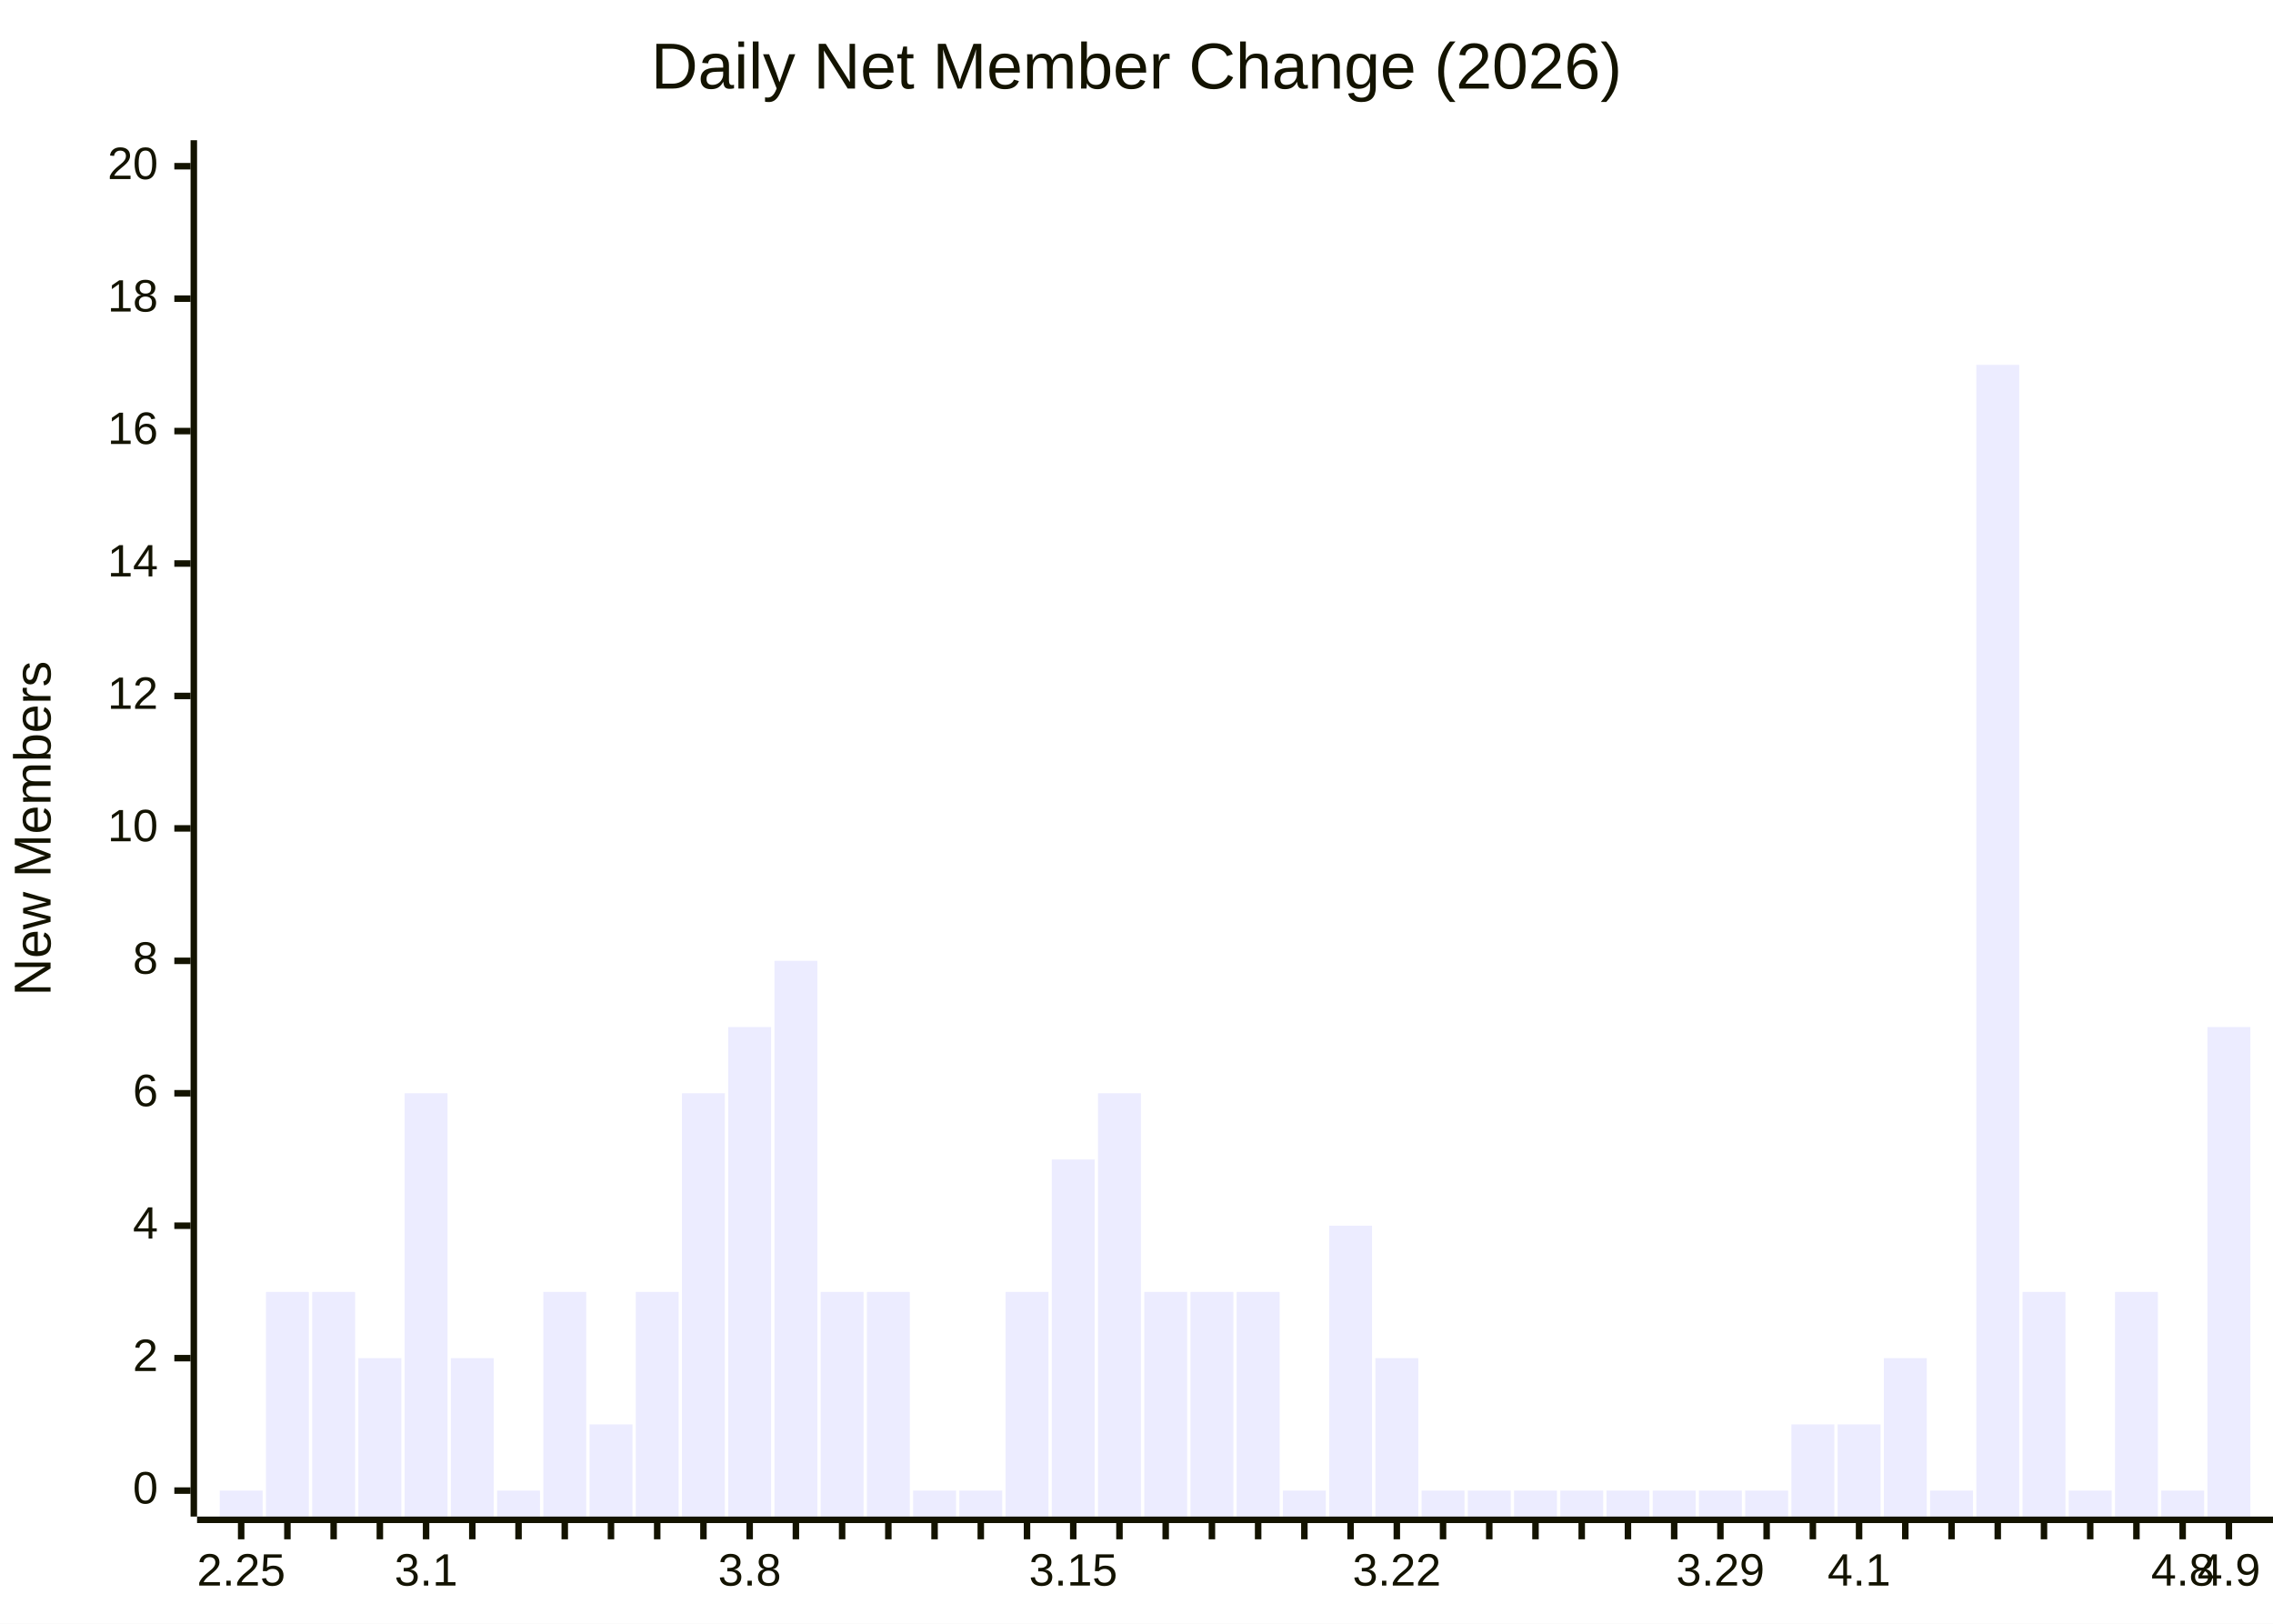
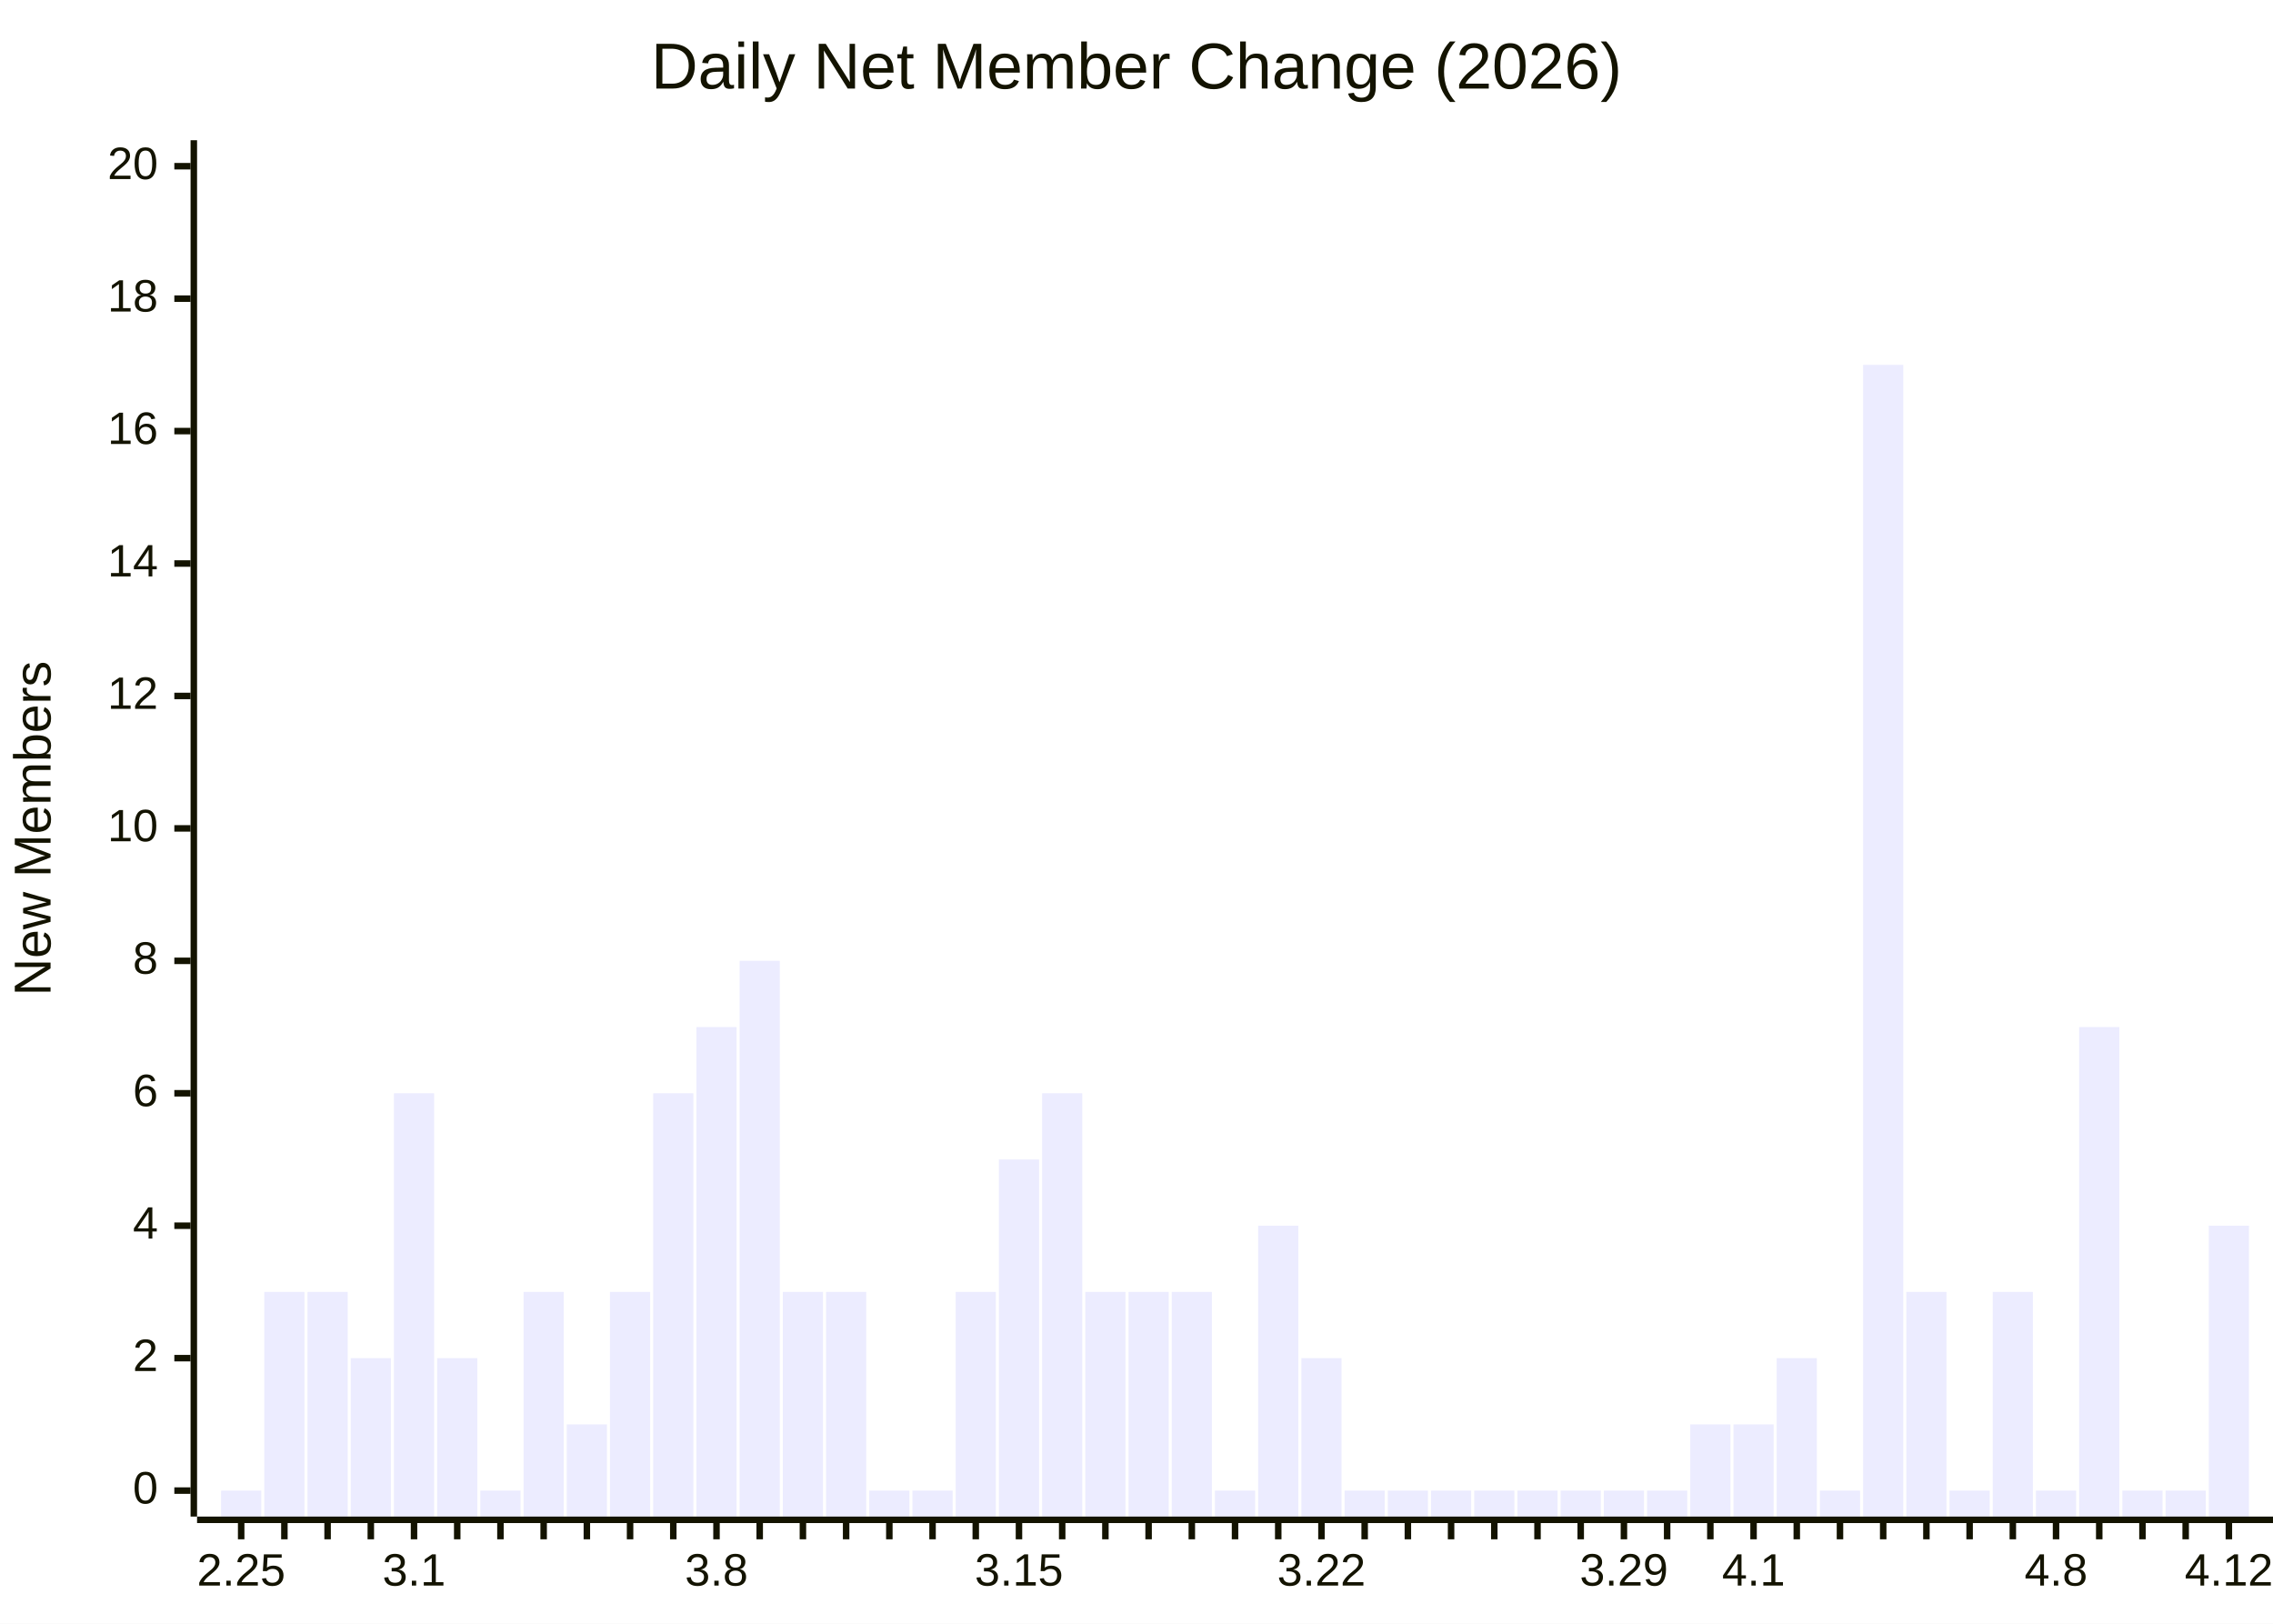
<svg xmlns="http://www.w3.org/2000/svg" id="my-svg" width="100%" style="max-width: 700px; background-color: white;" viewBox="0 0 700 500" role="graphics-document document" aria-roledescription="xychart">
  <style>#my-svg{font-family:"trebuchet ms",verdana,arial,sans-serif;font-size:16px;fill:#333;}@keyframes edge-animation-frame{from{stroke-dashoffset:0;}}@keyframes dash{to{stroke-dashoffset:0;}}#my-svg .edge-animation-slow{stroke-dasharray:9,5!important;stroke-dashoffset:900;animation:dash 50s linear infinite;stroke-linecap:round;}#my-svg .edge-animation-fast{stroke-dasharray:9,5!important;stroke-dashoffset:900;animation:dash 20s linear infinite;stroke-linecap:round;}#my-svg .error-icon{fill:#552222;}#my-svg .error-text{fill:#552222;stroke:#552222;}#my-svg .edge-thickness-normal{stroke-width:1px;}#my-svg .edge-thickness-thick{stroke-width:3.5px;}#my-svg .edge-pattern-solid{stroke-dasharray:0;}#my-svg .edge-thickness-invisible{stroke-width:0;fill:none;}#my-svg .edge-pattern-dashed{stroke-dasharray:3;}#my-svg .edge-pattern-dotted{stroke-dasharray:2;}#my-svg .marker{fill:#333333;stroke:#333333;}#my-svg .marker.cross{stroke:#333333;}#my-svg svg{font-family:"trebuchet ms",verdana,arial,sans-serif;font-size:16px;}#my-svg p{margin:0;}#my-svg :root{--mermaid-font-family:"trebuchet ms",verdana,arial,sans-serif;}</style>
  <g />
  <g class="main">
    <rect width="700" height="500" class="background" fill="white" />
    <g class="chart-title">
      <text x="0" y="0" fill="#131300" font-size="20" dominant-baseline="middle" text-anchor="middle" transform="translate(350, 21.58984) rotate(0)">Daily Net Member Change (2026)</text>
    </g>
    <g class="plot">
      <g class="bar-plot-0">
-         <rect x="67.665" y="459" width="13.217" height="8" fill="#ECECFF" stroke="#ECECFF" stroke-width="0" />
-         <rect x="81.901" y="397.827" width="13.217" height="69.173" fill="#ECECFF" stroke="#ECECFF" stroke-width="0" />
-         <rect x="96.137" y="397.827" width="13.217" height="69.173" fill="#ECECFF" stroke="#ECECFF" stroke-width="0" />
-         <rect x="110.373" y="418.218" width="13.217" height="48.782" fill="#ECECFF" stroke="#ECECFF" stroke-width="0" />
-         <rect x="124.608" y="336.654" width="13.217" height="130.346" fill="#ECECFF" stroke="#ECECFF" stroke-width="0" />
-         <rect x="138.844" y="418.218" width="13.217" height="48.782" fill="#ECECFF" stroke="#ECECFF" stroke-width="0" />
-         <rect x="153.08" y="459" width="13.217" height="8" fill="#ECECFF" stroke="#ECECFF" stroke-width="0" />
-         <rect x="167.316" y="397.827" width="13.217" height="69.173" fill="#ECECFF" stroke="#ECECFF" stroke-width="0" />
-         <rect x="181.552" y="438.609" width="13.217" height="28.391" fill="#ECECFF" stroke="#ECECFF" stroke-width="0" />
-         <rect x="195.788" y="397.827" width="13.217" height="69.173" fill="#ECECFF" stroke="#ECECFF" stroke-width="0" />
-         <rect x="210.023" y="336.654" width="13.217" height="130.346" fill="#ECECFF" stroke="#ECECFF" stroke-width="0" />
-         <rect x="224.259" y="316.263" width="13.217" height="150.737" fill="#ECECFF" stroke="#ECECFF" stroke-width="0" />
-         <rect x="238.495" y="295.872" width="13.217" height="171.128" fill="#ECECFF" stroke="#ECECFF" stroke-width="0" />
-         <rect x="252.731" y="397.827" width="13.217" height="69.173" fill="#ECECFF" stroke="#ECECFF" stroke-width="0" />
-         <rect x="266.967" y="397.827" width="13.217" height="69.173" fill="#ECECFF" stroke="#ECECFF" stroke-width="0" />
-         <rect x="281.203" y="459" width="13.217" height="8" fill="#ECECFF" stroke="#ECECFF" stroke-width="0" />
-         <rect x="295.438" y="459" width="13.217" height="8" fill="#ECECFF" stroke="#ECECFF" stroke-width="0" />
-         <rect x="309.674" y="397.827" width="13.217" height="69.173" fill="#ECECFF" stroke="#ECECFF" stroke-width="0" />
-         <rect x="323.91" y="357.045" width="13.217" height="109.955" fill="#ECECFF" stroke="#ECECFF" stroke-width="0" />
-         <rect x="338.146" y="336.654" width="13.217" height="130.346" fill="#ECECFF" stroke="#ECECFF" stroke-width="0" />
-         <rect x="352.382" y="397.827" width="13.217" height="69.173" fill="#ECECFF" stroke="#ECECFF" stroke-width="0" />
-         <rect x="366.618" y="397.827" width="13.217" height="69.173" fill="#ECECFF" stroke="#ECECFF" stroke-width="0" />
-         <rect x="380.853" y="397.827" width="13.217" height="69.173" fill="#ECECFF" stroke="#ECECFF" stroke-width="0" />
-         <rect x="395.089" y="459" width="13.217" height="8" fill="#ECECFF" stroke="#ECECFF" stroke-width="0" />
-         <rect x="409.325" y="377.436" width="13.217" height="89.564" fill="#ECECFF" stroke="#ECECFF" stroke-width="0" />
-         <rect x="423.561" y="418.218" width="13.217" height="48.782" fill="#ECECFF" stroke="#ECECFF" stroke-width="0" />
-         <rect x="437.797" y="459" width="13.217" height="8" fill="#ECECFF" stroke="#ECECFF" stroke-width="0" />
-         <rect x="452.032" y="459" width="13.217" height="8" fill="#ECECFF" stroke="#ECECFF" stroke-width="0" />
-         <rect x="466.268" y="459" width="13.217" height="8" fill="#ECECFF" stroke="#ECECFF" stroke-width="0" />
-         <rect x="480.504" y="459" width="13.217" height="8" fill="#ECECFF" stroke="#ECECFF" stroke-width="0" />
-         <rect x="494.74" y="459" width="13.217" height="8" fill="#ECECFF" stroke="#ECECFF" stroke-width="0" />
-         <rect x="508.976" y="459" width="13.217" height="8" fill="#ECECFF" stroke="#ECECFF" stroke-width="0" />
-         <rect x="523.212" y="459" width="13.217" height="8" fill="#ECECFF" stroke="#ECECFF" stroke-width="0" />
-         <rect x="537.447" y="459" width="13.217" height="8" fill="#ECECFF" stroke="#ECECFF" stroke-width="0" />
-         <rect x="551.683" y="438.609" width="13.217" height="28.391" fill="#ECECFF" stroke="#ECECFF" stroke-width="0" />
-         <rect x="565.919" y="438.609" width="13.217" height="28.391" fill="#ECECFF" stroke="#ECECFF" stroke-width="0" />
-         <rect x="580.155" y="418.218" width="13.217" height="48.782" fill="#ECECFF" stroke="#ECECFF" stroke-width="0" />
-         <rect x="594.391" y="459" width="13.217" height="8" fill="#ECECFF" stroke="#ECECFF" stroke-width="0" />
-         <rect x="608.627" y="112.353" width="13.217" height="354.647" fill="#ECECFF" stroke="#ECECFF" stroke-width="0" />
-         <rect x="622.862" y="397.827" width="13.217" height="69.173" fill="#ECECFF" stroke="#ECECFF" stroke-width="0" />
-         <rect x="637.098" y="459" width="13.217" height="8" fill="#ECECFF" stroke="#ECECFF" stroke-width="0" />
-         <rect x="651.334" y="397.827" width="13.217" height="69.173" fill="#ECECFF" stroke="#ECECFF" stroke-width="0" />
-         <rect x="665.57" y="459" width="13.217" height="8" fill="#ECECFF" stroke="#ECECFF" stroke-width="0" />
-         <rect x="679.806" y="316.263" width="13.217" height="150.737" fill="#ECECFF" stroke="#ECECFF" stroke-width="0" />
+         <rect x="68.087" y="459" width="12.373" height="8" fill="#ECECFF" stroke="#ECECFF" stroke-width="0" />
+         <rect x="81.394" y="397.827" width="12.373" height="69.173" fill="#ECECFF" stroke="#ECECFF" stroke-width="0" />
+         <rect x="94.702" y="397.827" width="12.373" height="69.173" fill="#ECECFF" stroke="#ECECFF" stroke-width="0" />
+         <rect x="108.009" y="418.218" width="12.373" height="48.782" fill="#ECECFF" stroke="#ECECFF" stroke-width="0" />
+         <rect x="121.317" y="336.654" width="12.373" height="130.346" fill="#ECECFF" stroke="#ECECFF" stroke-width="0" />
+         <rect x="134.624" y="418.218" width="12.373" height="48.782" fill="#ECECFF" stroke="#ECECFF" stroke-width="0" />
+         <rect x="147.931" y="459" width="12.373" height="8" fill="#ECECFF" stroke="#ECECFF" stroke-width="0" />
+         <rect x="161.239" y="397.827" width="12.373" height="69.173" fill="#ECECFF" stroke="#ECECFF" stroke-width="0" />
+         <rect x="174.546" y="438.609" width="12.373" height="28.391" fill="#ECECFF" stroke="#ECECFF" stroke-width="0" />
+         <rect x="187.854" y="397.827" width="12.373" height="69.173" fill="#ECECFF" stroke="#ECECFF" stroke-width="0" />
+         <rect x="201.161" y="336.654" width="12.373" height="130.346" fill="#ECECFF" stroke="#ECECFF" stroke-width="0" />
+         <rect x="214.468" y="316.263" width="12.373" height="150.737" fill="#ECECFF" stroke="#ECECFF" stroke-width="0" />
+         <rect x="227.776" y="295.872" width="12.373" height="171.128" fill="#ECECFF" stroke="#ECECFF" stroke-width="0" />
+         <rect x="241.083" y="397.827" width="12.373" height="69.173" fill="#ECECFF" stroke="#ECECFF" stroke-width="0" />
+         <rect x="254.391" y="397.827" width="12.373" height="69.173" fill="#ECECFF" stroke="#ECECFF" stroke-width="0" />
+         <rect x="267.698" y="459" width="12.373" height="8" fill="#ECECFF" stroke="#ECECFF" stroke-width="0" />
+         <rect x="281.005" y="459" width="12.373" height="8" fill="#ECECFF" stroke="#ECECFF" stroke-width="0" />
+         <rect x="294.313" y="397.827" width="12.373" height="69.173" fill="#ECECFF" stroke="#ECECFF" stroke-width="0" />
+         <rect x="307.62" y="357.045" width="12.373" height="109.955" fill="#ECECFF" stroke="#ECECFF" stroke-width="0" />
+         <rect x="320.928" y="336.654" width="12.373" height="130.346" fill="#ECECFF" stroke="#ECECFF" stroke-width="0" />
+         <rect x="334.235" y="397.827" width="12.373" height="69.173" fill="#ECECFF" stroke="#ECECFF" stroke-width="0" />
+         <rect x="347.542" y="397.827" width="12.373" height="69.173" fill="#ECECFF" stroke="#ECECFF" stroke-width="0" />
+         <rect x="360.85" y="397.827" width="12.373" height="69.173" fill="#ECECFF" stroke="#ECECFF" stroke-width="0" />
+         <rect x="374.157" y="459" width="12.373" height="8" fill="#ECECFF" stroke="#ECECFF" stroke-width="0" />
+         <rect x="387.465" y="377.436" width="12.373" height="89.564" fill="#ECECFF" stroke="#ECECFF" stroke-width="0" />
+         <rect x="400.772" y="418.218" width="12.373" height="48.782" fill="#ECECFF" stroke="#ECECFF" stroke-width="0" />
+         <rect x="414.079" y="459" width="12.373" height="8" fill="#ECECFF" stroke="#ECECFF" stroke-width="0" />
+         <rect x="427.387" y="459" width="12.373" height="8" fill="#ECECFF" stroke="#ECECFF" stroke-width="0" />
+         <rect x="440.694" y="459" width="12.373" height="8" fill="#ECECFF" stroke="#ECECFF" stroke-width="0" />
+         <rect x="454.002" y="459" width="12.373" height="8" fill="#ECECFF" stroke="#ECECFF" stroke-width="0" />
+         <rect x="467.309" y="459" width="12.373" height="8" fill="#ECECFF" stroke="#ECECFF" stroke-width="0" />
+         <rect x="480.616" y="459" width="12.373" height="8" fill="#ECECFF" stroke="#ECECFF" stroke-width="0" />
+         <rect x="493.924" y="459" width="12.373" height="8" fill="#ECECFF" stroke="#ECECFF" stroke-width="0" />
+         <rect x="507.231" y="459" width="12.373" height="8" fill="#ECECFF" stroke="#ECECFF" stroke-width="0" />
+         <rect x="520.539" y="438.609" width="12.373" height="28.391" fill="#ECECFF" stroke="#ECECFF" stroke-width="0" />
+         <rect x="533.846" y="438.609" width="12.373" height="28.391" fill="#ECECFF" stroke="#ECECFF" stroke-width="0" />
+         <rect x="547.153" y="418.218" width="12.373" height="48.782" fill="#ECECFF" stroke="#ECECFF" stroke-width="0" />
+         <rect x="560.461" y="459" width="12.373" height="8" fill="#ECECFF" stroke="#ECECFF" stroke-width="0" />
+         <rect x="573.768" y="112.353" width="12.373" height="354.647" fill="#ECECFF" stroke="#ECECFF" stroke-width="0" />
+         <rect x="587.076" y="397.827" width="12.373" height="69.173" fill="#ECECFF" stroke="#ECECFF" stroke-width="0" />
+         <rect x="600.383" y="459" width="12.373" height="8" fill="#ECECFF" stroke="#ECECFF" stroke-width="0" />
+         <rect x="613.691" y="397.827" width="12.373" height="69.173" fill="#ECECFF" stroke="#ECECFF" stroke-width="0" />
+         <rect x="626.998" y="459" width="12.373" height="8" fill="#ECECFF" stroke="#ECECFF" stroke-width="0" />
+         <rect x="640.305" y="316.263" width="12.373" height="150.737" fill="#ECECFF" stroke="#ECECFF" stroke-width="0" />
+         <rect x="653.613" y="459" width="12.373" height="8" fill="#ECECFF" stroke="#ECECFF" stroke-width="0" />
+         <rect x="666.92" y="459" width="12.373" height="8" fill="#ECECFF" stroke="#ECECFF" stroke-width="0" />
+         <rect x="680.228" y="377.436" width="12.373" height="89.564" fill="#ECECFF" stroke="#ECECFF" stroke-width="0" />
      </g>
    </g>
    <g class="bottom-axis">
      <g class="axis-line">
        <path d="M 60.688,468 L 700,468" fill="none" stroke="#131300" stroke-width="2" />
      </g>
      <g class="label">
        <text x="0" y="0" fill="#131300" font-size="14" dominant-baseline="text-before-edge" text-anchor="middle" transform="translate(74.27344, 479) rotate(0)">2.25</text>
-         <text x="0" y="0" fill="#131300" font-size="14" dominant-baseline="text-before-edge" text-anchor="middle" transform="translate(88.50927, 479) rotate(0)">​​</text>
-         <text x="0" y="0" fill="#131300" font-size="14" dominant-baseline="text-before-edge" text-anchor="middle" transform="translate(102.7451, 479) rotate(0)">​​​</text>
-         <text x="0" y="0" fill="#131300" font-size="14" dominant-baseline="text-before-edge" text-anchor="middle" transform="translate(116.9809, 479) rotate(0)">​​​​</text>
-         <text x="0" y="0" fill="#131300" font-size="14" dominant-baseline="text-before-edge" text-anchor="middle" transform="translate(131.2168, 479) rotate(0)">3.1</text>
-         <text x="0" y="0" fill="#131300" font-size="14" dominant-baseline="text-before-edge" text-anchor="middle" transform="translate(145.4526, 479) rotate(0)">​​​​​​</text>
-         <text x="0" y="0" fill="#131300" font-size="14" dominant-baseline="text-before-edge" text-anchor="middle" transform="translate(159.6884, 479) rotate(0)">​​​​​​​</text>
-         <text x="0" y="0" fill="#131300" font-size="14" dominant-baseline="text-before-edge" text-anchor="middle" transform="translate(173.9242, 479) rotate(0)">​​​​​​​​</text>
-         <text x="0" y="0" fill="#131300" font-size="14" dominant-baseline="text-before-edge" text-anchor="middle" transform="translate(188.1601, 479) rotate(0)">​​​​​​​​​</text>
-         <text x="0" y="0" fill="#131300" font-size="14" dominant-baseline="text-before-edge" text-anchor="middle" transform="translate(202.3959, 479) rotate(0)">​​​​​​​​​​</text>
-         <text x="0" y="0" fill="#131300" font-size="14" dominant-baseline="text-before-edge" text-anchor="middle" transform="translate(216.6317, 479) rotate(0)">​​​​​​​​​​​</text>
-         <text x="0" y="0" fill="#131300" font-size="14" dominant-baseline="text-before-edge" text-anchor="middle" transform="translate(230.8676, 479) rotate(0)">3.8</text>
-         <text x="0" y="0" fill="#131300" font-size="14" dominant-baseline="text-before-edge" text-anchor="middle" transform="translate(245.1034, 479) rotate(0)">​​​​​​​​​​​​​</text>
-         <text x="0" y="0" fill="#131300" font-size="14" dominant-baseline="text-before-edge" text-anchor="middle" transform="translate(259.3392, 479) rotate(0)">​​​​​​​​​​​​​​</text>
-         <text x="0" y="0" fill="#131300" font-size="14" dominant-baseline="text-before-edge" text-anchor="middle" transform="translate(273.575, 479) rotate(0)">​​​​​​​​​​​​​​​</text>
-         <text x="0" y="0" fill="#131300" font-size="14" dominant-baseline="text-before-edge" text-anchor="middle" transform="translate(287.8109, 479) rotate(0)">​​​​​​​​​​​​​​​​</text>
-         <text x="0" y="0" fill="#131300" font-size="14" dominant-baseline="text-before-edge" text-anchor="middle" transform="translate(302.0467, 479) rotate(0)">​​​​​​​​​​​​​​​​​</text>
-         <text x="0" y="0" fill="#131300" font-size="14" dominant-baseline="text-before-edge" text-anchor="middle" transform="translate(316.2825, 479) rotate(0)">​​​​​​​​​​​​​​​​​​</text>
-         <text x="0" y="0" fill="#131300" font-size="14" dominant-baseline="text-before-edge" text-anchor="middle" transform="translate(330.5184, 479) rotate(0)">3.15</text>
-         <text x="0" y="0" fill="#131300" font-size="14" dominant-baseline="text-before-edge" text-anchor="middle" transform="translate(344.7542, 479) rotate(0)">​​​​​​​​​​​​​​​​​​​​</text>
-         <text x="0" y="0" fill="#131300" font-size="14" dominant-baseline="text-before-edge" text-anchor="middle" transform="translate(358.99, 479) rotate(0)">​​​​​​​​​​​​​​​​​​​​​</text>
-         <text x="0" y="0" fill="#131300" font-size="14" dominant-baseline="text-before-edge" text-anchor="middle" transform="translate(373.2258, 479) rotate(0)">​​​​​​​​​​​​​​​​​​​​​​</text>
-         <text x="0" y="0" fill="#131300" font-size="14" dominant-baseline="text-before-edge" text-anchor="middle" transform="translate(387.4617, 479) rotate(0)">​​​​​​​​​​​​​​​​​​​​​​​</text>
-         <text x="0" y="0" fill="#131300" font-size="14" dominant-baseline="text-before-edge" text-anchor="middle" transform="translate(401.6975, 479) rotate(0)">​​​​​​​​​​​​​​​​​​​​​​​​</text>
-         <text x="0" y="0" fill="#131300" font-size="14" dominant-baseline="text-before-edge" text-anchor="middle" transform="translate(415.9333, 479) rotate(0)">​​​​​​​​​​​​​​​​​​​​​​​​​</text>
-         <text x="0" y="0" fill="#131300" font-size="14" dominant-baseline="text-before-edge" text-anchor="middle" transform="translate(430.1692, 479) rotate(0)">3.22</text>
-         <text x="0" y="0" fill="#131300" font-size="14" dominant-baseline="text-before-edge" text-anchor="middle" transform="translate(444.405, 479) rotate(0)">​​​​​​​​​​​​​​​​​​​​​​​​​​​</text>
-         <text x="0" y="0" fill="#131300" font-size="14" dominant-baseline="text-before-edge" text-anchor="middle" transform="translate(458.6408, 479) rotate(0)">​​​​​​​​​​​​​​​​​​​​​​​​​​​​</text>
-         <text x="0" y="0" fill="#131300" font-size="14" dominant-baseline="text-before-edge" text-anchor="middle" transform="translate(472.8766, 479) rotate(0)">​​​​​​​​​​​​​​​​​​​​​​​​​​​​​</text>
-         <text x="0" y="0" fill="#131300" font-size="14" dominant-baseline="text-before-edge" text-anchor="middle" transform="translate(487.1125, 479) rotate(0)">​​​​​​​​​​​​​​​​​​​​​​​​​​​​​​</text>
-         <text x="0" y="0" fill="#131300" font-size="14" dominant-baseline="text-before-edge" text-anchor="middle" transform="translate(501.3483, 479) rotate(0)">​​​​​​​​​​​​​​​​​​​​​​​​​​​​​​​</text>
-         <text x="0" y="0" fill="#131300" font-size="14" dominant-baseline="text-before-edge" text-anchor="middle" transform="translate(515.5841, 479) rotate(0)">​​​​​​​​​​​​​​​​​​​​​​​​​​​​​​​​</text>
-         <text x="0" y="0" fill="#131300" font-size="14" dominant-baseline="text-before-edge" text-anchor="middle" transform="translate(529.8199, 479) rotate(0)">3.29</text>
-         <text x="0" y="0" fill="#131300" font-size="14" dominant-baseline="text-before-edge" text-anchor="middle" transform="translate(544.0558, 479) rotate(0)">​​​​​​​​​​​​​​​​​​​​​​​​​​​​​​​​​​</text>
-         <text x="0" y="0" fill="#131300" font-size="14" dominant-baseline="text-before-edge" text-anchor="middle" transform="translate(558.2916, 479) rotate(0)">​​​​​​​​​​​​​​​​​​​​​​​​​​​​​​​​​​​</text>
-         <text x="0" y="0" fill="#131300" font-size="14" dominant-baseline="text-before-edge" text-anchor="middle" transform="translate(572.5274, 479) rotate(0)">4.1</text>
-         <text x="0" y="0" fill="#131300" font-size="14" dominant-baseline="text-before-edge" text-anchor="middle" transform="translate(586.7633, 479) rotate(0)">​​​​​​​​​​​​​​​​​​​​​​​​​​​​​​​​​​​​​</text>
-         <text x="0" y="0" fill="#131300" font-size="14" dominant-baseline="text-before-edge" text-anchor="middle" transform="translate(600.9991, 479) rotate(0)">​​​​​​​​​​​​​​​​​​​​​​​​​​​​​​​​​​​​​​</text>
-         <text x="0" y="0" fill="#131300" font-size="14" dominant-baseline="text-before-edge" text-anchor="middle" transform="translate(615.2349, 479) rotate(0)">​​​​​​​​​​​​​​​​​​​​​​​​​​​​​​​​​​​​​​​</text>
-         <text x="0" y="0" fill="#131300" font-size="14" dominant-baseline="text-before-edge" text-anchor="middle" transform="translate(629.4707, 479) rotate(0)">​​​​​​​​​​​​​​​​​​​​​​​​​​​​​​​​​​​​​​​​</text>
-         <text x="0" y="0" fill="#131300" font-size="14" dominant-baseline="text-before-edge" text-anchor="middle" transform="translate(643.7066, 479) rotate(0)">​​​​​​​​​​​​​​​​​​​​​​​​​​​​​​​​​​​​​​​​​</text>
-         <text x="0" y="0" fill="#131300" font-size="14" dominant-baseline="text-before-edge" text-anchor="middle" transform="translate(657.9424, 479) rotate(0)">​​​​​​​​​​​​​​​​​​​​​​​​​​​​​​​​​​​​​​​​​​</text>
-         <text x="0" y="0" fill="#131300" font-size="14" dominant-baseline="text-before-edge" text-anchor="middle" transform="translate(672.1782, 479) rotate(0)">4.8</text>
-         <text x="0" y="0" fill="#131300" font-size="14" dominant-baseline="text-before-edge" text-anchor="middle" transform="translate(686.4141, 479) rotate(0)">4.9</text>
+         <text x="0" y="0" fill="#131300" font-size="14" dominant-baseline="text-before-edge" text-anchor="middle" transform="translate(87.58084, 479) rotate(0)">​​</text>
+         <text x="0" y="0" fill="#131300" font-size="14" dominant-baseline="text-before-edge" text-anchor="middle" transform="translate(100.8882, 479) rotate(0)">​​​</text>
+         <text x="0" y="0" fill="#131300" font-size="14" dominant-baseline="text-before-edge" text-anchor="middle" transform="translate(114.1957, 479) rotate(0)">​​​​</text>
+         <text x="0" y="0" fill="#131300" font-size="14" dominant-baseline="text-before-edge" text-anchor="middle" transform="translate(127.5031, 479) rotate(0)">3.1</text>
+         <text x="0" y="0" fill="#131300" font-size="14" dominant-baseline="text-before-edge" text-anchor="middle" transform="translate(140.8105, 479) rotate(0)">​​​​​​</text>
+         <text x="0" y="0" fill="#131300" font-size="14" dominant-baseline="text-before-edge" text-anchor="middle" transform="translate(154.1179, 479) rotate(0)">​​​​​​​</text>
+         <text x="0" y="0" fill="#131300" font-size="14" dominant-baseline="text-before-edge" text-anchor="middle" transform="translate(167.4253, 479) rotate(0)">​​​​​​​​</text>
+         <text x="0" y="0" fill="#131300" font-size="14" dominant-baseline="text-before-edge" text-anchor="middle" transform="translate(180.7327, 479) rotate(0)">​​​​​​​​​</text>
+         <text x="0" y="0" fill="#131300" font-size="14" dominant-baseline="text-before-edge" text-anchor="middle" transform="translate(194.0401, 479) rotate(0)">​​​​​​​​​​</text>
+         <text x="0" y="0" fill="#131300" font-size="14" dominant-baseline="text-before-edge" text-anchor="middle" transform="translate(207.3475, 479) rotate(0)">​​​​​​​​​​​</text>
+         <text x="0" y="0" fill="#131300" font-size="14" dominant-baseline="text-before-edge" text-anchor="middle" transform="translate(220.6549, 479) rotate(0)">3.8</text>
+         <text x="0" y="0" fill="#131300" font-size="14" dominant-baseline="text-before-edge" text-anchor="middle" transform="translate(233.9623, 479) rotate(0)">​​​​​​​​​​​​​</text>
+         <text x="0" y="0" fill="#131300" font-size="14" dominant-baseline="text-before-edge" text-anchor="middle" transform="translate(247.2697, 479) rotate(0)">​​​​​​​​​​​​​​</text>
+         <text x="0" y="0" fill="#131300" font-size="14" dominant-baseline="text-before-edge" text-anchor="middle" transform="translate(260.5771, 479) rotate(0)">​​​​​​​​​​​​​​​</text>
+         <text x="0" y="0" fill="#131300" font-size="14" dominant-baseline="text-before-edge" text-anchor="middle" transform="translate(273.8845, 479) rotate(0)">​​​​​​​​​​​​​​​​</text>
+         <text x="0" y="0" fill="#131300" font-size="14" dominant-baseline="text-before-edge" text-anchor="middle" transform="translate(287.1919, 479) rotate(0)">​​​​​​​​​​​​​​​​​</text>
+         <text x="0" y="0" fill="#131300" font-size="14" dominant-baseline="text-before-edge" text-anchor="middle" transform="translate(300.4993, 479) rotate(0)">​​​​​​​​​​​​​​​​​​</text>
+         <text x="0" y="0" fill="#131300" font-size="14" dominant-baseline="text-before-edge" text-anchor="middle" transform="translate(313.8067, 479) rotate(0)">3.15</text>
+         <text x="0" y="0" fill="#131300" font-size="14" dominant-baseline="text-before-edge" text-anchor="middle" transform="translate(327.1141, 479) rotate(0)">​​​​​​​​​​​​​​​​​​​​</text>
+         <text x="0" y="0" fill="#131300" font-size="14" dominant-baseline="text-before-edge" text-anchor="middle" transform="translate(340.4215, 479) rotate(0)">​​​​​​​​​​​​​​​​​​​​​</text>
+         <text x="0" y="0" fill="#131300" font-size="14" dominant-baseline="text-before-edge" text-anchor="middle" transform="translate(353.7289, 479) rotate(0)">​​​​​​​​​​​​​​​​​​​​​​</text>
+         <text x="0" y="0" fill="#131300" font-size="14" dominant-baseline="text-before-edge" text-anchor="middle" transform="translate(367.0363, 479) rotate(0)">​​​​​​​​​​​​​​​​​​​​​​​</text>
+         <text x="0" y="0" fill="#131300" font-size="14" dominant-baseline="text-before-edge" text-anchor="middle" transform="translate(380.3438, 479) rotate(0)">​​​​​​​​​​​​​​​​​​​​​​​​</text>
+         <text x="0" y="0" fill="#131300" font-size="14" dominant-baseline="text-before-edge" text-anchor="middle" transform="translate(393.6512, 479) rotate(0)">​​​​​​​​​​​​​​​​​​​​​​​​​</text>
+         <text x="0" y="0" fill="#131300" font-size="14" dominant-baseline="text-before-edge" text-anchor="middle" transform="translate(406.9586, 479) rotate(0)">3.22</text>
+         <text x="0" y="0" fill="#131300" font-size="14" dominant-baseline="text-before-edge" text-anchor="middle" transform="translate(420.266, 479) rotate(0)">​​​​​​​​​​​​​​​​​​​​​​​​​​​</text>
+         <text x="0" y="0" fill="#131300" font-size="14" dominant-baseline="text-before-edge" text-anchor="middle" transform="translate(433.5734, 479) rotate(0)">​​​​​​​​​​​​​​​​​​​​​​​​​​​​</text>
+         <text x="0" y="0" fill="#131300" font-size="14" dominant-baseline="text-before-edge" text-anchor="middle" transform="translate(446.8808, 479) rotate(0)">​​​​​​​​​​​​​​​​​​​​​​​​​​​​​</text>
+         <text x="0" y="0" fill="#131300" font-size="14" dominant-baseline="text-before-edge" text-anchor="middle" transform="translate(460.1882, 479) rotate(0)">​​​​​​​​​​​​​​​​​​​​​​​​​​​​​​</text>
+         <text x="0" y="0" fill="#131300" font-size="14" dominant-baseline="text-before-edge" text-anchor="middle" transform="translate(473.4956, 479) rotate(0)">​​​​​​​​​​​​​​​​​​​​​​​​​​​​​​​</text>
+         <text x="0" y="0" fill="#131300" font-size="14" dominant-baseline="text-before-edge" text-anchor="middle" transform="translate(486.803, 479) rotate(0)">​​​​​​​​​​​​​​​​​​​​​​​​​​​​​​​​</text>
+         <text x="0" y="0" fill="#131300" font-size="14" dominant-baseline="text-before-edge" text-anchor="middle" transform="translate(500.1104, 479) rotate(0)">3.29</text>
+         <text x="0" y="0" fill="#131300" font-size="14" dominant-baseline="text-before-edge" text-anchor="middle" transform="translate(513.4178, 479) rotate(0)">​​​​​​​​​​​​​​​​​​​​​​​​​​​​​​​​​​</text>
+         <text x="0" y="0" fill="#131300" font-size="14" dominant-baseline="text-before-edge" text-anchor="middle" transform="translate(526.7252, 479) rotate(0)">​​​​​​​​​​​​​​​​​​​​​​​​​​​​​​​​​​​</text>
+         <text x="0" y="0" fill="#131300" font-size="14" dominant-baseline="text-before-edge" text-anchor="middle" transform="translate(540.0326, 479) rotate(0)">4.1</text>
+         <text x="0" y="0" fill="#131300" font-size="14" dominant-baseline="text-before-edge" text-anchor="middle" transform="translate(553.34, 479) rotate(0)">​​​​​​​​​​​​​​​​​​​​​​​​​​​​​​​​​​​​​</text>
+         <text x="0" y="0" fill="#131300" font-size="14" dominant-baseline="text-before-edge" text-anchor="middle" transform="translate(566.6474, 479) rotate(0)">​​​​​​​​​​​​​​​​​​​​​​​​​​​​​​​​​​​​​​</text>
+         <text x="0" y="0" fill="#131300" font-size="14" dominant-baseline="text-before-edge" text-anchor="middle" transform="translate(579.9548, 479) rotate(0)">​​​​​​​​​​​​​​​​​​​​​​​​​​​​​​​​​​​​​​​</text>
+         <text x="0" y="0" fill="#131300" font-size="14" dominant-baseline="text-before-edge" text-anchor="middle" transform="translate(593.2622, 479) rotate(0)">​​​​​​​​​​​​​​​​​​​​​​​​​​​​​​​​​​​​​​​​</text>
+         <text x="0" y="0" fill="#131300" font-size="14" dominant-baseline="text-before-edge" text-anchor="middle" transform="translate(606.5696, 479) rotate(0)">​​​​​​​​​​​​​​​​​​​​​​​​​​​​​​​​​​​​​​​​​</text>
+         <text x="0" y="0" fill="#131300" font-size="14" dominant-baseline="text-before-edge" text-anchor="middle" transform="translate(619.877, 479) rotate(0)">​​​​​​​​​​​​​​​​​​​​​​​​​​​​​​​​​​​​​​​​​​</text>
+         <text x="0" y="0" fill="#131300" font-size="14" dominant-baseline="text-before-edge" text-anchor="middle" transform="translate(633.1844, 479) rotate(0)">4.8</text>
+         <text x="0" y="0" fill="#131300" font-size="14" dominant-baseline="text-before-edge" text-anchor="middle" transform="translate(646.4918, 479) rotate(0)">​​​​​​​​​​​​​​​​​​​​​​​​​​​​​​​​​​​​​​​​​​​​</text>
+         <text x="0" y="0" fill="#131300" font-size="14" dominant-baseline="text-before-edge" text-anchor="middle" transform="translate(659.7993, 479) rotate(0)">​​​​​​​​​​​​​​​​​​​​​​​​​​​​​​​​​​​​​​​​​​​​​</text>
+         <text x="0" y="0" fill="#131300" font-size="14" dominant-baseline="text-before-edge" text-anchor="middle" transform="translate(673.1067, 479) rotate(0)">​​​​​​​​​​​​​​​​​​​​​​​​​​​​​​​​​​​​​​​​​​​​​​</text>
+         <text x="0" y="0" fill="#131300" font-size="14" dominant-baseline="text-before-edge" text-anchor="middle" transform="translate(686.4141, 479) rotate(0)">4.12</text>
      </g>
      <g class="ticks">
        <path d="M 74.273,469 L 74.273,474" fill="none" stroke="#131300" stroke-width="2" />
-         <path d="M 88.509,469 L 88.509,474" fill="none" stroke="#131300" stroke-width="2" />
-         <path d="M 102.745,469 L 102.745,474" fill="none" stroke="#131300" stroke-width="2" />
-         <path d="M 116.981,469 L 116.981,474" fill="none" stroke="#131300" stroke-width="2" />
-         <path d="M 131.217,469 L 131.217,474" fill="none" stroke="#131300" stroke-width="2" />
-         <path d="M 145.453,469 L 145.453,474" fill="none" stroke="#131300" stroke-width="2" />
-         <path d="M 159.688,469 L 159.688,474" fill="none" stroke="#131300" stroke-width="2" />
-         <path d="M 173.924,469 L 173.924,474" fill="none" stroke="#131300" stroke-width="2" />
-         <path d="M 188.16,469 L 188.16,474" fill="none" stroke="#131300" stroke-width="2" />
-         <path d="M 202.396,469 L 202.396,474" fill="none" stroke="#131300" stroke-width="2" />
-         <path d="M 216.632,469 L 216.632,474" fill="none" stroke="#131300" stroke-width="2" />
-         <path d="M 230.868,469 L 230.868,474" fill="none" stroke="#131300" stroke-width="2" />
-         <path d="M 245.103,469 L 245.103,474" fill="none" stroke="#131300" stroke-width="2" />
-         <path d="M 259.339,469 L 259.339,474" fill="none" stroke="#131300" stroke-width="2" />
-         <path d="M 273.575,469 L 273.575,474" fill="none" stroke="#131300" stroke-width="2" />
-         <path d="M 287.811,469 L 287.811,474" fill="none" stroke="#131300" stroke-width="2" />
-         <path d="M 302.047,469 L 302.047,474" fill="none" stroke="#131300" stroke-width="2" />
-         <path d="M 316.283,469 L 316.283,474" fill="none" stroke="#131300" stroke-width="2" />
-         <path d="M 330.518,469 L 330.518,474" fill="none" stroke="#131300" stroke-width="2" />
-         <path d="M 344.754,469 L 344.754,474" fill="none" stroke="#131300" stroke-width="2" />
-         <path d="M 358.99,469 L 358.99,474" fill="none" stroke="#131300" stroke-width="2" />
-         <path d="M 373.226,469 L 373.226,474" fill="none" stroke="#131300" stroke-width="2" />
-         <path d="M 387.462,469 L 387.462,474" fill="none" stroke="#131300" stroke-width="2" />
-         <path d="M 401.697,469 L 401.697,474" fill="none" stroke="#131300" stroke-width="2" />
-         <path d="M 415.933,469 L 415.933,474" fill="none" stroke="#131300" stroke-width="2" />
-         <path d="M 430.169,469 L 430.169,474" fill="none" stroke="#131300" stroke-width="2" />
-         <path d="M 444.405,469 L 444.405,474" fill="none" stroke="#131300" stroke-width="2" />
-         <path d="M 458.641,469 L 458.641,474" fill="none" stroke="#131300" stroke-width="2" />
-         <path d="M 472.877,469 L 472.877,474" fill="none" stroke="#131300" stroke-width="2" />
-         <path d="M 487.112,469 L 487.112,474" fill="none" stroke="#131300" stroke-width="2" />
-         <path d="M 501.348,469 L 501.348,474" fill="none" stroke="#131300" stroke-width="2" />
-         <path d="M 515.584,469 L 515.584,474" fill="none" stroke="#131300" stroke-width="2" />
-         <path d="M 529.82,469 L 529.82,474" fill="none" stroke="#131300" stroke-width="2" />
-         <path d="M 544.056,469 L 544.056,474" fill="none" stroke="#131300" stroke-width="2" />
-         <path d="M 558.292,469 L 558.292,474" fill="none" stroke="#131300" stroke-width="2" />
-         <path d="M 572.527,469 L 572.527,474" fill="none" stroke="#131300" stroke-width="2" />
-         <path d="M 586.763,469 L 586.763,474" fill="none" stroke="#131300" stroke-width="2" />
-         <path d="M 600.999,469 L 600.999,474" fill="none" stroke="#131300" stroke-width="2" />
-         <path d="M 615.235,469 L 615.235,474" fill="none" stroke="#131300" stroke-width="2" />
-         <path d="M 629.471,469 L 629.471,474" fill="none" stroke="#131300" stroke-width="2" />
-         <path d="M 643.707,469 L 643.707,474" fill="none" stroke="#131300" stroke-width="2" />
-         <path d="M 657.942,469 L 657.942,474" fill="none" stroke="#131300" stroke-width="2" />
-         <path d="M 672.178,469 L 672.178,474" fill="none" stroke="#131300" stroke-width="2" />
+         <path d="M 87.581,469 L 87.581,474" fill="none" stroke="#131300" stroke-width="2" />
+         <path d="M 100.888,469 L 100.888,474" fill="none" stroke="#131300" stroke-width="2" />
+         <path d="M 114.196,469 L 114.196,474" fill="none" stroke="#131300" stroke-width="2" />
+         <path d="M 127.503,469 L 127.503,474" fill="none" stroke="#131300" stroke-width="2" />
+         <path d="M 140.81,469 L 140.81,474" fill="none" stroke="#131300" stroke-width="2" />
+         <path d="M 154.118,469 L 154.118,474" fill="none" stroke="#131300" stroke-width="2" />
+         <path d="M 167.425,469 L 167.425,474" fill="none" stroke="#131300" stroke-width="2" />
+         <path d="M 180.733,469 L 180.733,474" fill="none" stroke="#131300" stroke-width="2" />
+         <path d="M 194.04,469 L 194.04,474" fill="none" stroke="#131300" stroke-width="2" />
+         <path d="M 207.347,469 L 207.347,474" fill="none" stroke="#131300" stroke-width="2" />
+         <path d="M 220.655,469 L 220.655,474" fill="none" stroke="#131300" stroke-width="2" />
+         <path d="M 233.962,469 L 233.962,474" fill="none" stroke="#131300" stroke-width="2" />
+         <path d="M 247.27,469 L 247.27,474" fill="none" stroke="#131300" stroke-width="2" />
+         <path d="M 260.577,469 L 260.577,474" fill="none" stroke="#131300" stroke-width="2" />
+         <path d="M 273.885,469 L 273.885,474" fill="none" stroke="#131300" stroke-width="2" />
+         <path d="M 287.192,469 L 287.192,474" fill="none" stroke="#131300" stroke-width="2" />
+         <path d="M 300.499,469 L 300.499,474" fill="none" stroke="#131300" stroke-width="2" />
+         <path d="M 313.807,469 L 313.807,474" fill="none" stroke="#131300" stroke-width="2" />
+         <path d="M 327.114,469 L 327.114,474" fill="none" stroke="#131300" stroke-width="2" />
+         <path d="M 340.422,469 L 340.422,474" fill="none" stroke="#131300" stroke-width="2" />
+         <path d="M 353.729,469 L 353.729,474" fill="none" stroke="#131300" stroke-width="2" />
+         <path d="M 367.036,469 L 367.036,474" fill="none" stroke="#131300" stroke-width="2" />
+         <path d="M 380.344,469 L 380.344,474" fill="none" stroke="#131300" stroke-width="2" />
+         <path d="M 393.651,469 L 393.651,474" fill="none" stroke="#131300" stroke-width="2" />
+         <path d="M 406.959,469 L 406.959,474" fill="none" stroke="#131300" stroke-width="2" />
+         <path d="M 420.266,469 L 420.266,474" fill="none" stroke="#131300" stroke-width="2" />
+         <path d="M 433.573,469 L 433.573,474" fill="none" stroke="#131300" stroke-width="2" />
+         <path d="M 446.881,469 L 446.881,474" fill="none" stroke="#131300" stroke-width="2" />
+         <path d="M 460.188,469 L 460.188,474" fill="none" stroke="#131300" stroke-width="2" />
+         <path d="M 473.496,469 L 473.496,474" fill="none" stroke="#131300" stroke-width="2" />
+         <path d="M 486.803,469 L 486.803,474" fill="none" stroke="#131300" stroke-width="2" />
+         <path d="M 500.11,469 L 500.11,474" fill="none" stroke="#131300" stroke-width="2" />
+         <path d="M 513.418,469 L 513.418,474" fill="none" stroke="#131300" stroke-width="2" />
+         <path d="M 526.725,469 L 526.725,474" fill="none" stroke="#131300" stroke-width="2" />
+         <path d="M 540.033,469 L 540.033,474" fill="none" stroke="#131300" stroke-width="2" />
+         <path d="M 553.34,469 L 553.34,474" fill="none" stroke="#131300" stroke-width="2" />
+         <path d="M 566.647,469 L 566.647,474" fill="none" stroke="#131300" stroke-width="2" />
+         <path d="M 579.955,469 L 579.955,474" fill="none" stroke="#131300" stroke-width="2" />
+         <path d="M 593.262,469 L 593.262,474" fill="none" stroke="#131300" stroke-width="2" />
+         <path d="M 606.57,469 L 606.57,474" fill="none" stroke="#131300" stroke-width="2" />
+         <path d="M 619.877,469 L 619.877,474" fill="none" stroke="#131300" stroke-width="2" />
+         <path d="M 633.184,469 L 633.184,474" fill="none" stroke="#131300" stroke-width="2" />
+         <path d="M 646.492,469 L 646.492,474" fill="none" stroke="#131300" stroke-width="2" />
+         <path d="M 659.799,469 L 659.799,474" fill="none" stroke="#131300" stroke-width="2" />
+         <path d="M 673.107,469 L 673.107,474" fill="none" stroke="#131300" stroke-width="2" />
        <path d="M 686.414,469 L 686.414,474" fill="none" stroke="#131300" stroke-width="2" />
      </g>
    </g>
    <g class="left-axis">
      <g class="axisl-line">
        <path d="M 59.688,43.18 L 59.688,467" fill="none" stroke="#131300" stroke-width="2" />
      </g>
      <g class="label">
        <text x="0" y="0" fill="#131300" font-size="14" dominant-baseline="middle" text-anchor="end" transform="translate(48.6875, 51.17969) rotate(0)">20</text>
        <text x="0" y="0" fill="#131300" font-size="14" dominant-baseline="middle" text-anchor="end" transform="translate(48.6875, 91.96172) rotate(0)">18</text>
        <text x="0" y="0" fill="#131300" font-size="14" dominant-baseline="middle" text-anchor="end" transform="translate(48.6875, 132.7437) rotate(0)">16</text>
        <text x="0" y="0" fill="#131300" font-size="14" dominant-baseline="middle" text-anchor="end" transform="translate(48.6875, 173.5258) rotate(0)">14</text>
        <text x="0" y="0" fill="#131300" font-size="14" dominant-baseline="middle" text-anchor="end" transform="translate(48.6875, 214.3078) rotate(0)">12</text>
        <text x="0" y="0" fill="#131300" font-size="14" dominant-baseline="middle" text-anchor="end" transform="translate(48.6875, 255.0898) rotate(0)">10</text>
        <text x="0" y="0" fill="#131300" font-size="14" dominant-baseline="middle" text-anchor="end" transform="translate(48.6875, 295.8719) rotate(0)">8</text>
        <text x="0" y="0" fill="#131300" font-size="14" dominant-baseline="middle" text-anchor="end" transform="translate(48.6875, 336.6539) rotate(0)">6</text>
        <text x="0" y="0" fill="#131300" font-size="14" dominant-baseline="middle" text-anchor="end" transform="translate(48.6875, 377.4359) rotate(0)">4</text>
        <text x="0" y="0" fill="#131300" font-size="14" dominant-baseline="middle" text-anchor="end" transform="translate(48.6875, 418.218) rotate(0)">2</text>
        <text x="0" y="0" fill="#131300" font-size="14" dominant-baseline="middle" text-anchor="end" transform="translate(48.6875, 459) rotate(0)">0</text>
      </g>
      <g class="ticks">
        <path d="M 58.688,51.18 L 53.688,51.18" fill="none" stroke="#131300" stroke-width="2" />
        <path d="M 58.688,91.962 L 53.688,91.962" fill="none" stroke="#131300" stroke-width="2" />
        <path d="M 58.688,132.744 L 53.688,132.744" fill="none" stroke="#131300" stroke-width="2" />
        <path d="M 58.688,173.526 L 53.688,173.526" fill="none" stroke="#131300" stroke-width="2" />
        <path d="M 58.688,214.308 L 53.688,214.308" fill="none" stroke="#131300" stroke-width="2" />
        <path d="M 58.688,255.09 L 53.688,255.09" fill="none" stroke="#131300" stroke-width="2" />
        <path d="M 58.688,295.872 L 53.688,295.872" fill="none" stroke="#131300" stroke-width="2" />
        <path d="M 58.688,336.654 L 53.688,336.654" fill="none" stroke="#131300" stroke-width="2" />
        <path d="M 58.688,377.436 L 53.688,377.436" fill="none" stroke="#131300" stroke-width="2" />
        <path d="M 58.688,418.218 L 53.688,418.218" fill="none" stroke="#131300" stroke-width="2" />
        <path d="M 58.688,459 L 53.688,459" fill="none" stroke="#131300" stroke-width="2" />
      </g>
      <g class="title">
        <text x="0" y="0" fill="#131300" font-size="16" dominant-baseline="text-before-edge" text-anchor="middle" transform="translate(5, 255.0898) rotate(270)">New Members</text>
      </g>
    </g>
  </g>
  <g class="mermaid-tmp-group" />
</svg>
